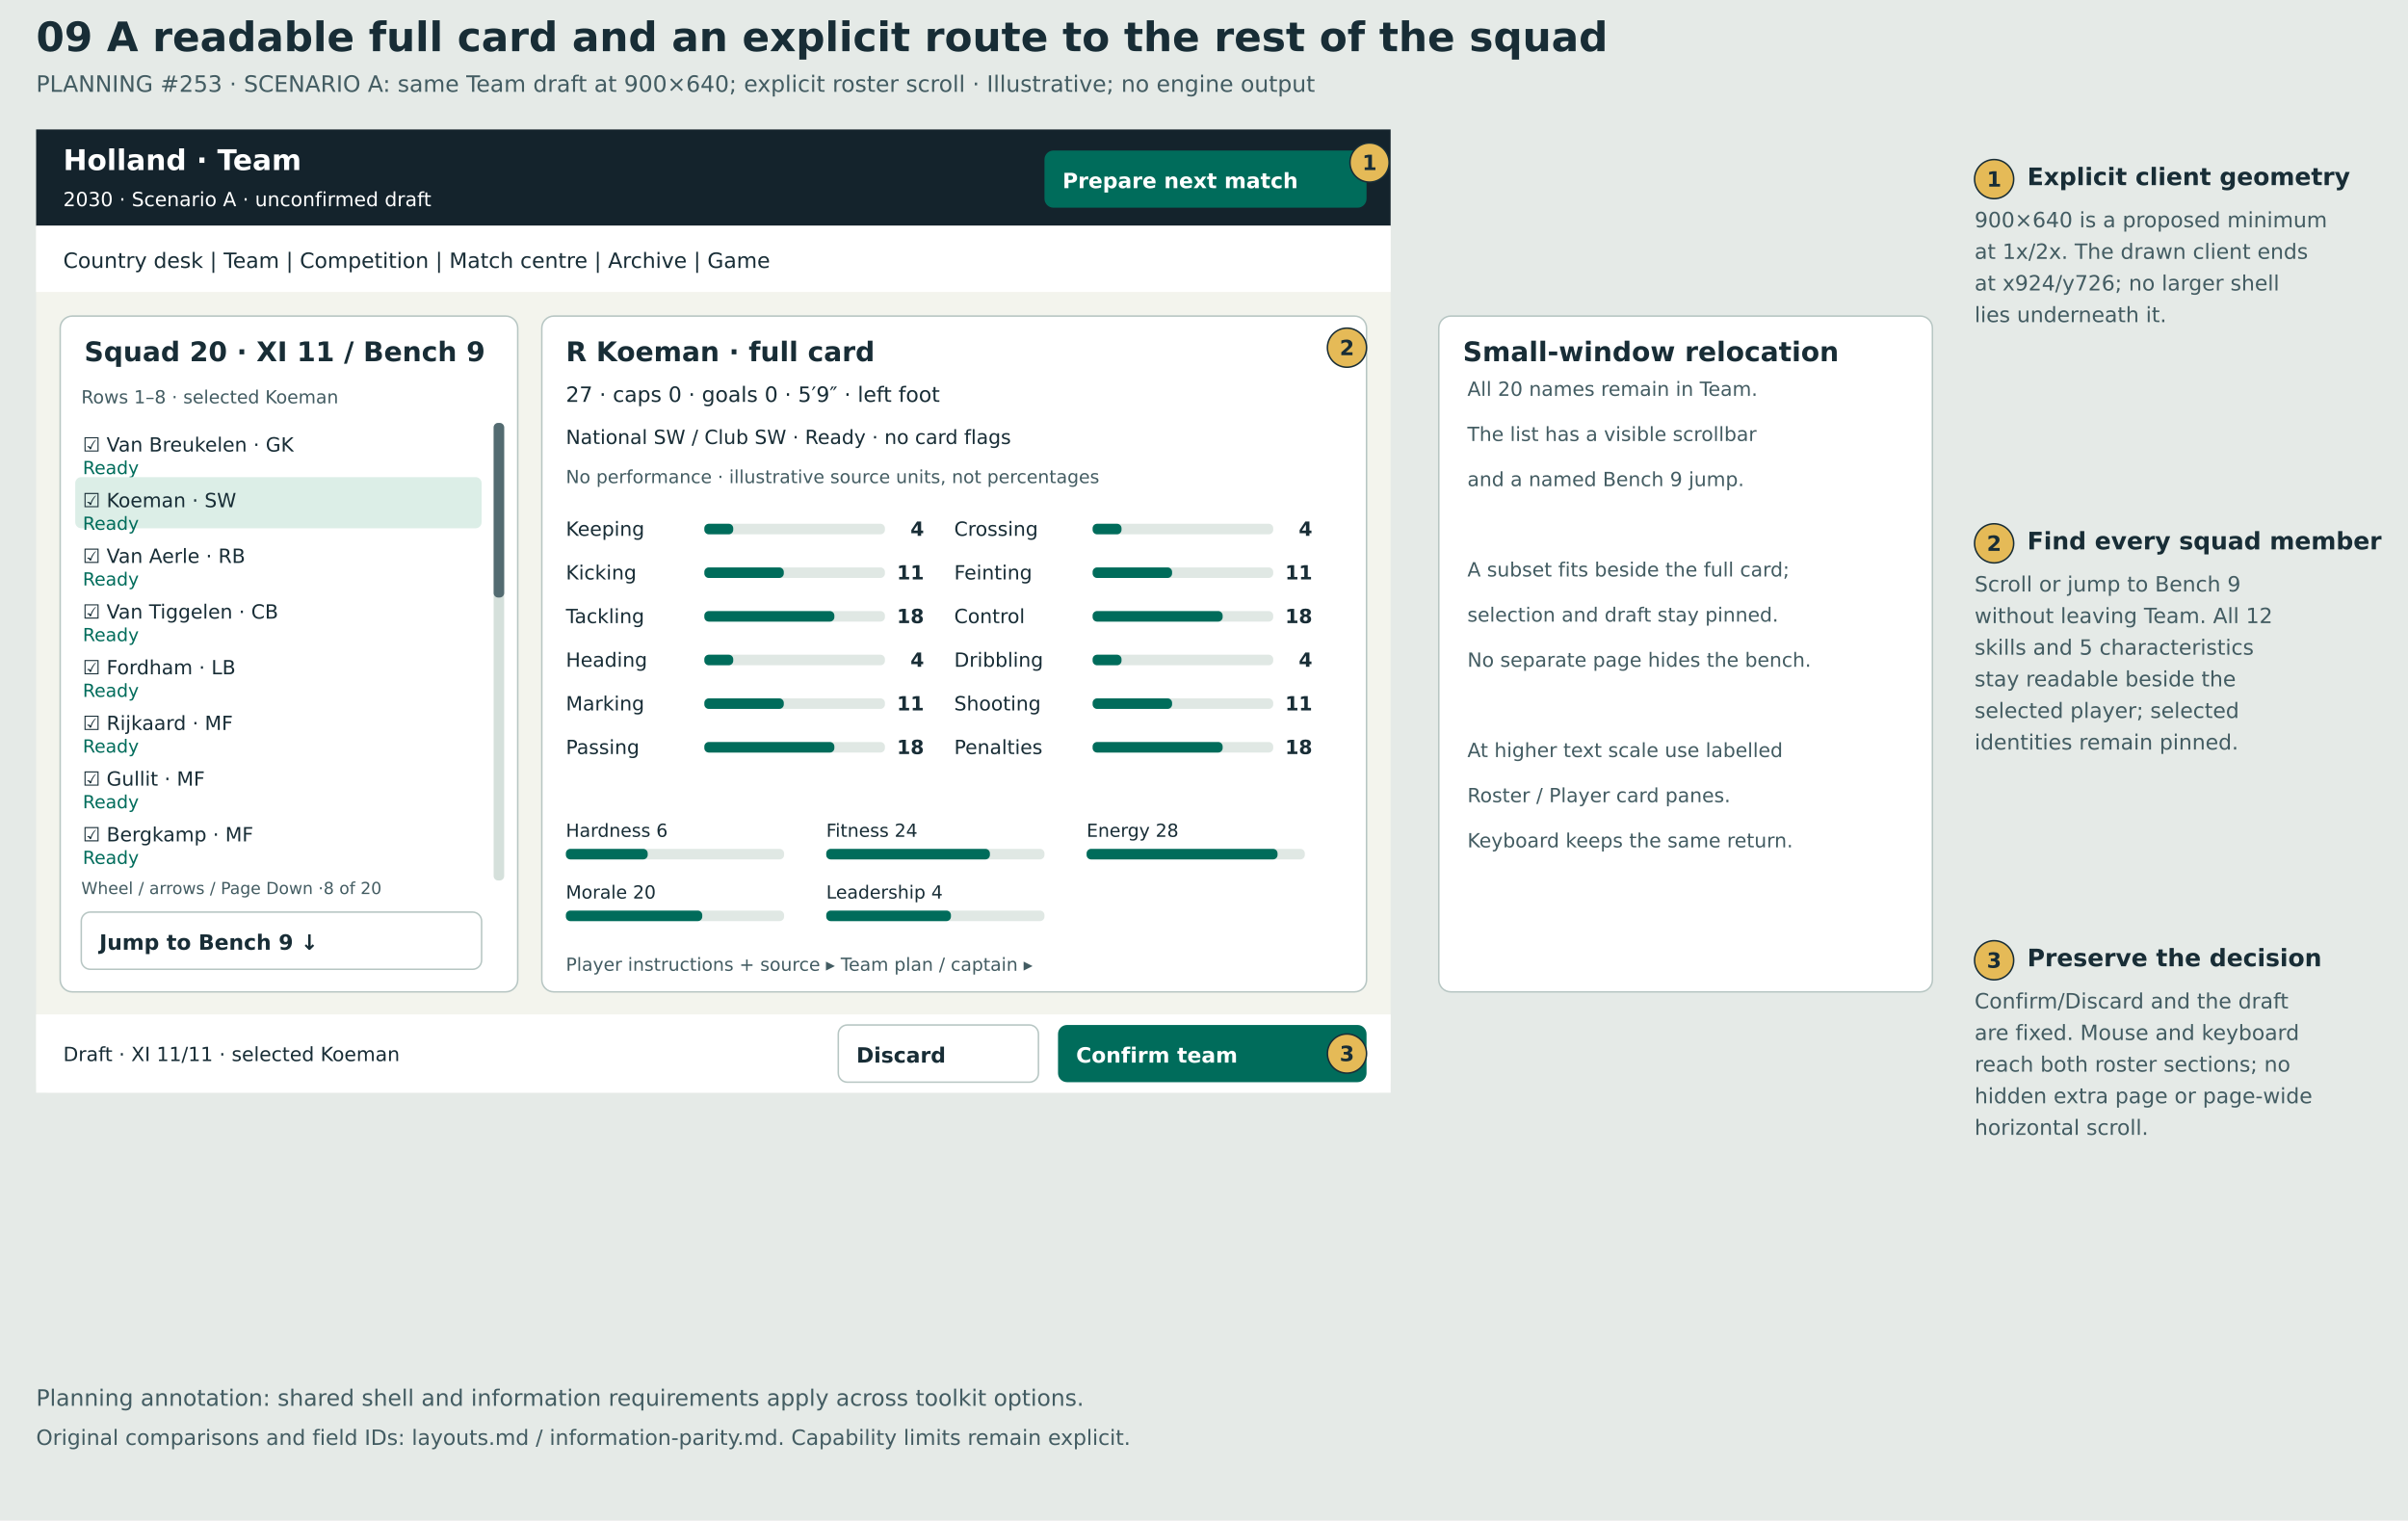
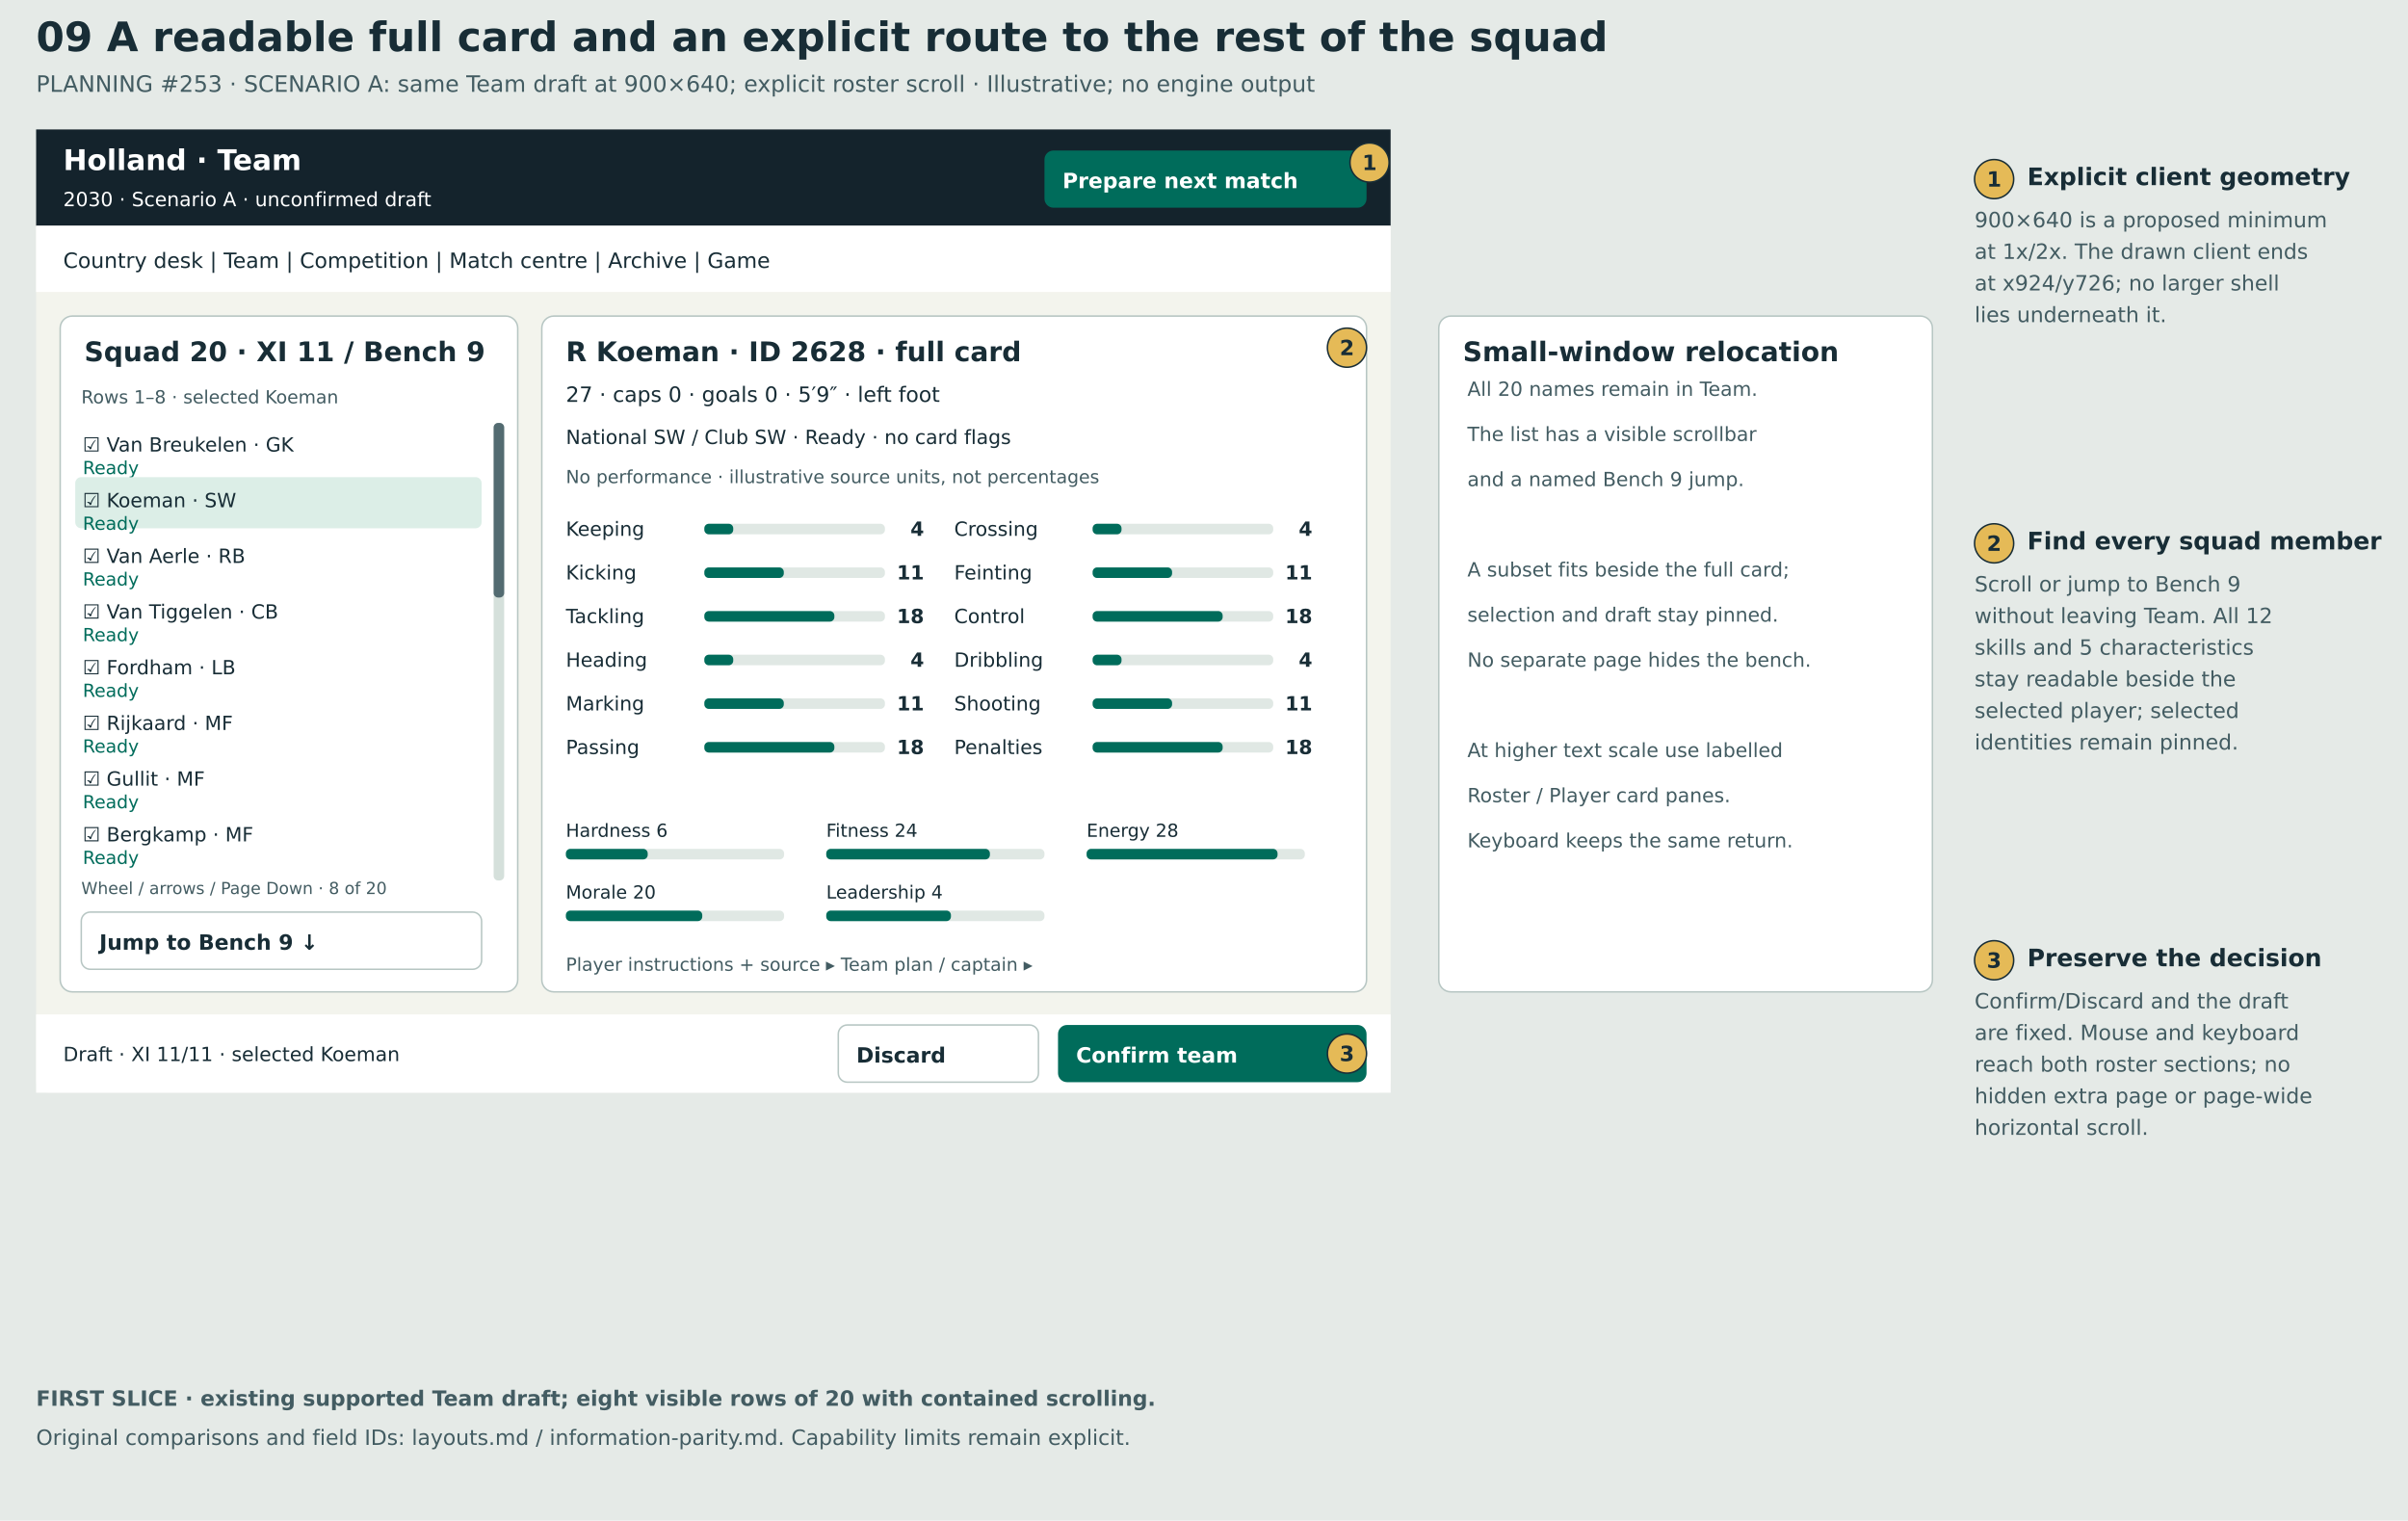
- <svg xmlns="http://www.w3.org/2000/svg" width="1600" height="1010" viewBox="0 0 1600 1010" role="img" aria-labelledby="title desc">
+ <svg xmlns="http://www.w3.org/2000/svg" width="1600" height="1010" viewBox="0 0 1600 1010" role="img" aria-labelledby="title desc" font-family="DejaVu Sans, Segoe UI, sans-serif">
  <g font-family="DejaVu Sans, Segoe UI, sans-serif">
    <rect x="0" y="0" width="1600" height="1010" rx="0" fill="#E5EAE7" />
    <text x="24" y="34" fill="#182D36" font-size="27" font-weight="700">09  A readable full card and an explicit route to the rest of the squad</text>
    <text x="24" y="61" fill="#435C62" font-size="15" font-weight="400">PLANNING #253 · SCENARIO A: same Team draft at 900×640; explicit roster scroll · Illustrative; no engine output</text>
    <rect x="24" y="86" width="900" height="640" rx="8" fill="#F3F4ED" />
    <rect x="24" y="86" width="900" height="64" rx="0" fill="#14232C" />
    <text x="42" y="113" fill="#FFFFFF" font-size="19" font-weight="700">Holland · Team</text>
    <text x="42" y="137" fill="#FFFFFF" font-size="13" font-weight="400">2030 · Scenario A · unconfirmed draft</text>
    <rect x="694" y="100" width="214" height="38" rx="6" fill="#006C5B" />
    <text x="706" y="125" fill="#FFFFFF" font-size="14" font-weight="600">Prepare next match</text>
    <rect x="24" y="150" width="900" height="44" rx="0" fill="#FFFFFF" />
    <text x="42" y="178" fill="#182D36" font-size="14" font-weight="400">Country desk  |  Team  |  Competition  |  Match centre  |  Archive  |  Game</text>
    <rect x="40" y="210" width="304" height="449" rx="8" fill="#FFFFFF" stroke="#B7C6C3" />
    <text x="56" y="240" fill="#182D36" font-size="18" font-weight="700">Squad 20 · XI 11 / Bench 9</text>
    <text x="54" y="268" fill="#435C62" font-size="12" font-weight="400">Rows 1–8 · selected Koeman</text>
    <text x="55" y="300" fill="#182D36" font-size="13" font-weight="400" data-squad-section="XI" data-roster-slot="1">☑ Van Breukelen · GK</text>
    <text x="55" y="315" fill="#006C5B" font-size="12" font-weight="400">Ready</text>
    <rect x="50" y="317" width="270" height="34" rx="4" fill="#DCEEE7" />
    <text x="55" y="337" fill="#182D36" font-size="13" font-weight="400" data-squad-section="XI" data-roster-slot="2">☑ Koeman · SW</text>
    <text x="55" y="352" fill="#006C5B" font-size="12" font-weight="400">Ready</text>
    <text x="55" y="374" fill="#182D36" font-size="13" font-weight="400" data-squad-section="XI" data-roster-slot="3">☑ Van Aerle · RB</text>
    <text x="55" y="389" fill="#006C5B" font-size="12" font-weight="400">Ready</text>
    <text x="55" y="411" fill="#182D36" font-size="13" font-weight="400" data-squad-section="XI" data-roster-slot="4">☑ Van Tiggelen · CB</text>
    <text x="55" y="426" fill="#006C5B" font-size="12" font-weight="400">Ready</text>
    <text x="55" y="448" fill="#182D36" font-size="13" font-weight="400" data-squad-section="XI" data-roster-slot="5">☑ Fordham · LB</text>
    <text x="55" y="463" fill="#006C5B" font-size="12" font-weight="400">Ready</text>
    <text x="55" y="485" fill="#182D36" font-size="13" font-weight="400" data-squad-section="XI" data-roster-slot="6">☑ Rijkaard · MF</text>
    <text x="55" y="500" fill="#006C5B" font-size="12" font-weight="400">Ready</text>
    <text x="55" y="522" fill="#182D36" font-size="13" font-weight="400" data-squad-section="XI" data-roster-slot="7">☑ Gullit · MF</text>
    <text x="55" y="537" fill="#006C5B" font-size="12" font-weight="400">Ready</text>
    <text x="55" y="559" fill="#182D36" font-size="13" font-weight="400" data-squad-section="XI" data-roster-slot="8">☑ Bergkamp · MF</text>
    <text x="55" y="574" fill="#006C5B" font-size="12" font-weight="400">Ready</text>
    <rect x="328" y="281" width="7" height="304" rx="3" fill="#D5E0DB" data-scroll-track="squad" />
    <rect x="328" y="281" width="7" height="116" rx="3" fill="#536B71" data-scroll-thumb="squad" />
    <rect x="54" y="606" width="266" height="38" rx="6" fill="#FFFFFF" stroke="#B7C6C3" />
    <text x="66" y="631" fill="#182D36" font-size="14" font-weight="600">Jump to Bench 9  ↓</text>
-     <text x="54" y="594" fill="#435C62" font-size="11" font-weight="400">Wheel / arrows / Page Down ·8 of 20</text>
+     <text x="54" y="594" fill="#435C62" font-size="11" font-weight="400">Wheel / arrows / Page Down · 8 of 20</text>
    <rect x="360" y="210" width="548" height="449" rx="8" fill="#FFFFFF" stroke="#B7C6C3" />
-     <text x="376" y="240" fill="#182D36" font-size="18" font-weight="700">R Koeman · full card</text>
+     <text x="376" y="240" fill="#182D36" font-size="18" font-weight="700">R Koeman · ID 2628 · full card</text>
    <text x="376" y="267" fill="#182D36" font-size="14" font-weight="400">27 · caps 0 · goals 0 · 5′9″ · left foot</text>
    <text x="376" y="295" fill="#182D36" font-size="13" font-weight="400">National SW / Club SW · Ready · no card flags</text>
    <text x="376" y="321" fill="#435C62" font-size="12" font-weight="400">No performance · illustrative source units, not percentages</text>
    <text x="376" y="356" fill="#182D36" font-size="13" font-weight="400">Keeping</text>
    <text x="614" y="356" fill="#182D36" font-size="13" font-weight="600" text-anchor="end">4</text>
    <rect x="468" y="348" width="120" height="7" rx="3" fill="#E0E8E4" />
    <rect x="468" y="348" width="19.2" height="7" rx="3" fill="#006C5B" />
    <text x="376" y="385" fill="#182D36" font-size="13" font-weight="400">Kicking</text>
    <text x="614" y="385" fill="#182D36" font-size="13" font-weight="600" text-anchor="end">11</text>
    <rect x="468" y="377" width="120" height="7" rx="3" fill="#E0E8E4" />
    <rect x="468" y="377" width="52.8" height="7" rx="3" fill="#006C5B" />
    <text x="376" y="414" fill="#182D36" font-size="13" font-weight="400">Tackling</text>
    <text x="614" y="414" fill="#182D36" font-size="13" font-weight="600" text-anchor="end">18</text>
    <rect x="468" y="406" width="120" height="7" rx="3" fill="#E0E8E4" />
    <rect x="468" y="406" width="86.4" height="7" rx="3" fill="#006C5B" />
    <text x="376" y="443" fill="#182D36" font-size="13" font-weight="400">Heading</text>
    <text x="614" y="443" fill="#182D36" font-size="13" font-weight="600" text-anchor="end">4</text>
    <rect x="468" y="435" width="120" height="7" rx="3" fill="#E0E8E4" />
    <rect x="468" y="435" width="19.2" height="7" rx="3" fill="#006C5B" />
    <text x="376" y="472" fill="#182D36" font-size="13" font-weight="400">Marking</text>
    <text x="614" y="472" fill="#182D36" font-size="13" font-weight="600" text-anchor="end">11</text>
    <rect x="468" y="464" width="120" height="7" rx="3" fill="#E0E8E4" />
    <rect x="468" y="464" width="52.8" height="7" rx="3" fill="#006C5B" />
    <text x="376" y="501" fill="#182D36" font-size="13" font-weight="400">Passing</text>
    <text x="614" y="501" fill="#182D36" font-size="13" font-weight="600" text-anchor="end">18</text>
    <rect x="468" y="493" width="120" height="7" rx="3" fill="#E0E8E4" />
    <rect x="468" y="493" width="86.4" height="7" rx="3" fill="#006C5B" />
    <text x="634" y="356" fill="#182D36" font-size="13" font-weight="400">Crossing</text>
    <text x="872" y="356" fill="#182D36" font-size="13" font-weight="600" text-anchor="end">4</text>
    <rect x="726" y="348" width="120" height="7" rx="3" fill="#E0E8E4" />
    <rect x="726" y="348" width="19.2" height="7" rx="3" fill="#006C5B" />
    <text x="634" y="385" fill="#182D36" font-size="13" font-weight="400">Feinting</text>
    <text x="872" y="385" fill="#182D36" font-size="13" font-weight="600" text-anchor="end">11</text>
    <rect x="726" y="377" width="120" height="7" rx="3" fill="#E0E8E4" />
    <rect x="726" y="377" width="52.8" height="7" rx="3" fill="#006C5B" />
    <text x="634" y="414" fill="#182D36" font-size="13" font-weight="400">Control</text>
    <text x="872" y="414" fill="#182D36" font-size="13" font-weight="600" text-anchor="end">18</text>
    <rect x="726" y="406" width="120" height="7" rx="3" fill="#E0E8E4" />
    <rect x="726" y="406" width="86.4" height="7" rx="3" fill="#006C5B" />
    <text x="634" y="443" fill="#182D36" font-size="13" font-weight="400">Dribbling</text>
    <text x="872" y="443" fill="#182D36" font-size="13" font-weight="600" text-anchor="end">4</text>
    <rect x="726" y="435" width="120" height="7" rx="3" fill="#E0E8E4" />
    <rect x="726" y="435" width="19.2" height="7" rx="3" fill="#006C5B" />
    <text x="634" y="472" fill="#182D36" font-size="13" font-weight="400">Shooting</text>
    <text x="872" y="472" fill="#182D36" font-size="13" font-weight="600" text-anchor="end">11</text>
    <rect x="726" y="464" width="120" height="7" rx="3" fill="#E0E8E4" />
    <rect x="726" y="464" width="52.8" height="7" rx="3" fill="#006C5B" />
    <text x="634" y="501" fill="#182D36" font-size="13" font-weight="400">Penalties</text>
    <text x="872" y="501" fill="#182D36" font-size="13" font-weight="600" text-anchor="end">18</text>
    <rect x="726" y="493" width="120" height="7" rx="3" fill="#E0E8E4" />
    <rect x="726" y="493" width="86.4" height="7" rx="3" fill="#006C5B" />
    <text x="376" y="556" fill="#182D36" font-size="12" font-weight="400">Hardness 6</text>
    <rect x="376" y="564" width="145" height="7" rx="3" fill="#E0E8E4" />
    <rect x="376" y="564" width="54.375" height="7" rx="3" fill="#006C5B" />
    <text x="549" y="556" fill="#182D36" font-size="12" font-weight="400">Fitness 24</text>
    <rect x="549" y="564" width="145" height="7" rx="3" fill="#E0E8E4" />
    <rect x="549" y="564" width="108.75" height="7" rx="3" fill="#006C5B" />
    <text x="722" y="556" fill="#182D36" font-size="12" font-weight="400">Energy 28</text>
    <rect x="722" y="564" width="145" height="7" rx="3" fill="#E0E8E4" />
    <rect x="722" y="564" width="126.875" height="7" rx="3" fill="#006C5B" />
    <text x="376" y="597" fill="#182D36" font-size="12" font-weight="400">Morale 20</text>
    <rect x="376" y="605" width="145" height="7" rx="3" fill="#E0E8E4" />
    <rect x="376" y="605" width="90.625" height="7" rx="3" fill="#006C5B" />
    <text x="549" y="597" fill="#182D36" font-size="12" font-weight="400">Leadership 4</text>
    <rect x="549" y="605" width="145" height="7" rx="3" fill="#E0E8E4" />
    <rect x="549" y="605" width="82.857" height="7" rx="3" fill="#006C5B" />
    <text x="376" y="645" fill="#435C62" font-size="12" font-weight="400">Player instructions + source  ▸   Team plan / captain  ▸</text>
    <rect x="24" y="674" width="900" height="52" rx="0" fill="#FFFFFF" />
    <text x="42" y="705" fill="#182D36" font-size="13" font-weight="400">Draft · XI 11/11 · selected Koeman</text>
    <rect x="557" y="681" width="133" height="38" rx="6" fill="#FFFFFF" stroke="#B7C6C3" />
    <text x="569" y="706" fill="#182D36" font-size="14" font-weight="600">Discard</text>
    <rect x="703" y="681" width="205" height="38" rx="6" fill="#006C5B" />
    <text x="715" y="706" fill="#FFFFFF" font-size="14" font-weight="600">Confirm team</text>
    <rect x="956" y="210" width="328" height="449" rx="8" fill="#FFFFFF" stroke="#B7C6C3" />
    <text x="972" y="240" fill="#182D36" font-size="18" font-weight="700">Small-window relocation</text>
    <text x="975" y="263" fill="#435C62" font-size="13" font-weight="400">All 20 names remain in Team.</text>
    <text x="975" y="293" fill="#435C62" font-size="13" font-weight="400">The list has a visible scrollbar</text>
    <text x="975" y="323" fill="#435C62" font-size="13" font-weight="400">and a named Bench 9 jump.</text>
    <text x="975" y="353" fill="#435C62" font-size="13" font-weight="400" />
    <text x="975" y="383" fill="#435C62" font-size="13" font-weight="400">A subset fits beside the full card;</text>
    <text x="975" y="413" fill="#435C62" font-size="13" font-weight="400">selection and draft stay pinned.</text>
    <text x="975" y="443" fill="#435C62" font-size="13" font-weight="400">No separate page hides the bench.</text>
    <text x="975" y="473" fill="#435C62" font-size="13" font-weight="400" />
    <text x="975" y="503" fill="#435C62" font-size="13" font-weight="400">At higher text scale use labelled</text>
    <text x="975" y="533" fill="#435C62" font-size="13" font-weight="400">Roster / Player card panes.</text>
    <text x="975" y="563" fill="#435C62" font-size="13" font-weight="400">Keyboard keeps the same return.</text>
    <circle cx="910" cy="108" r="13" fill="#E5BA57" stroke="#182D36" />
    <text x="910" y="113" fill="#182D36" font-size="14" font-weight="700" text-anchor="middle">1</text>
    <circle cx="895" cy="231" r="13" fill="#E5BA57" stroke="#182D36" />
    <text x="895" y="236" fill="#182D36" font-size="14" font-weight="700" text-anchor="middle">2</text>
    <circle cx="895" cy="700" r="13" fill="#E5BA57" stroke="#182D36" />
    <text x="895" y="705" fill="#182D36" font-size="14" font-weight="700" text-anchor="middle">3</text>
    <circle cx="1325" cy="119" r="13" fill="#E5BA57" stroke="#182D36" />
    <text x="1325" y="124" fill="#182D36" font-size="14" font-weight="700" text-anchor="middle">1</text>
    <text x="1347" y="123" fill="#182D36" font-size="16" font-weight="700">Explicit client geometry</text>
    <text x="1312" y="151" fill="#435C62" font-size="14" font-weight="400">900×640 is a proposed minimum</text>
    <text x="1312" y="172" fill="#435C62" font-size="14" font-weight="400">at 1x/2x. The drawn client ends</text>
    <text x="1312" y="193" fill="#435C62" font-size="14" font-weight="400">at x924/y726; no larger shell</text>
    <text x="1312" y="214" fill="#435C62" font-size="14" font-weight="400">lies underneath it.</text>
    <circle cx="1325" cy="361" r="13" fill="#E5BA57" stroke="#182D36" />
    <text x="1325" y="366" fill="#182D36" font-size="14" font-weight="700" text-anchor="middle">2</text>
    <text x="1347" y="365" fill="#182D36" font-size="16" font-weight="700">Find every squad member</text>
    <text x="1312" y="393" fill="#435C62" font-size="14" font-weight="400">Scroll or jump to Bench 9</text>
    <text x="1312" y="414" fill="#435C62" font-size="14" font-weight="400">without leaving Team. All 12</text>
    <text x="1312" y="435" fill="#435C62" font-size="14" font-weight="400">skills and 5 characteristics</text>
    <text x="1312" y="456" fill="#435C62" font-size="14" font-weight="400">stay readable beside the</text>
    <text x="1312" y="477" fill="#435C62" font-size="14" font-weight="400">selected player; selected</text>
    <text x="1312" y="498" fill="#435C62" font-size="14" font-weight="400">identities remain pinned.</text>
    <circle cx="1325" cy="638" r="13" fill="#E5BA57" stroke="#182D36" />
    <text x="1325" y="643" fill="#182D36" font-size="14" font-weight="700" text-anchor="middle">3</text>
    <text x="1347" y="642" fill="#182D36" font-size="16" font-weight="700">Preserve the decision</text>
    <text x="1312" y="670" fill="#435C62" font-size="14" font-weight="400">Confirm/Discard and the draft</text>
    <text x="1312" y="691" fill="#435C62" font-size="14" font-weight="400">are fixed. Mouse and keyboard</text>
    <text x="1312" y="712" fill="#435C62" font-size="14" font-weight="400">reach both roster sections; no</text>
    <text x="1312" y="733" fill="#435C62" font-size="14" font-weight="400">hidden extra page or page-wide</text>
    <text x="1312" y="754" fill="#435C62" font-size="14" font-weight="400">horizontal scroll.</text>
-     <text x="24" y="934" fill="#435C62" font-size="15" font-weight="400">Planning annotation: shared shell and information requirements apply across toolkit options.</text>
+     <text x="24" y="934" fill="#435C62" font-size="14" font-weight="600">FIRST SLICE · existing supported Team draft; eight visible rows of 20 with contained scrolling.</text>
    <text x="24" y="960" fill="#435C62" font-size="14" font-weight="400">Original comparisons and field IDs: layouts.md / information-parity.md. Capability limits remain explicit.</text>
  </g>
</svg>
